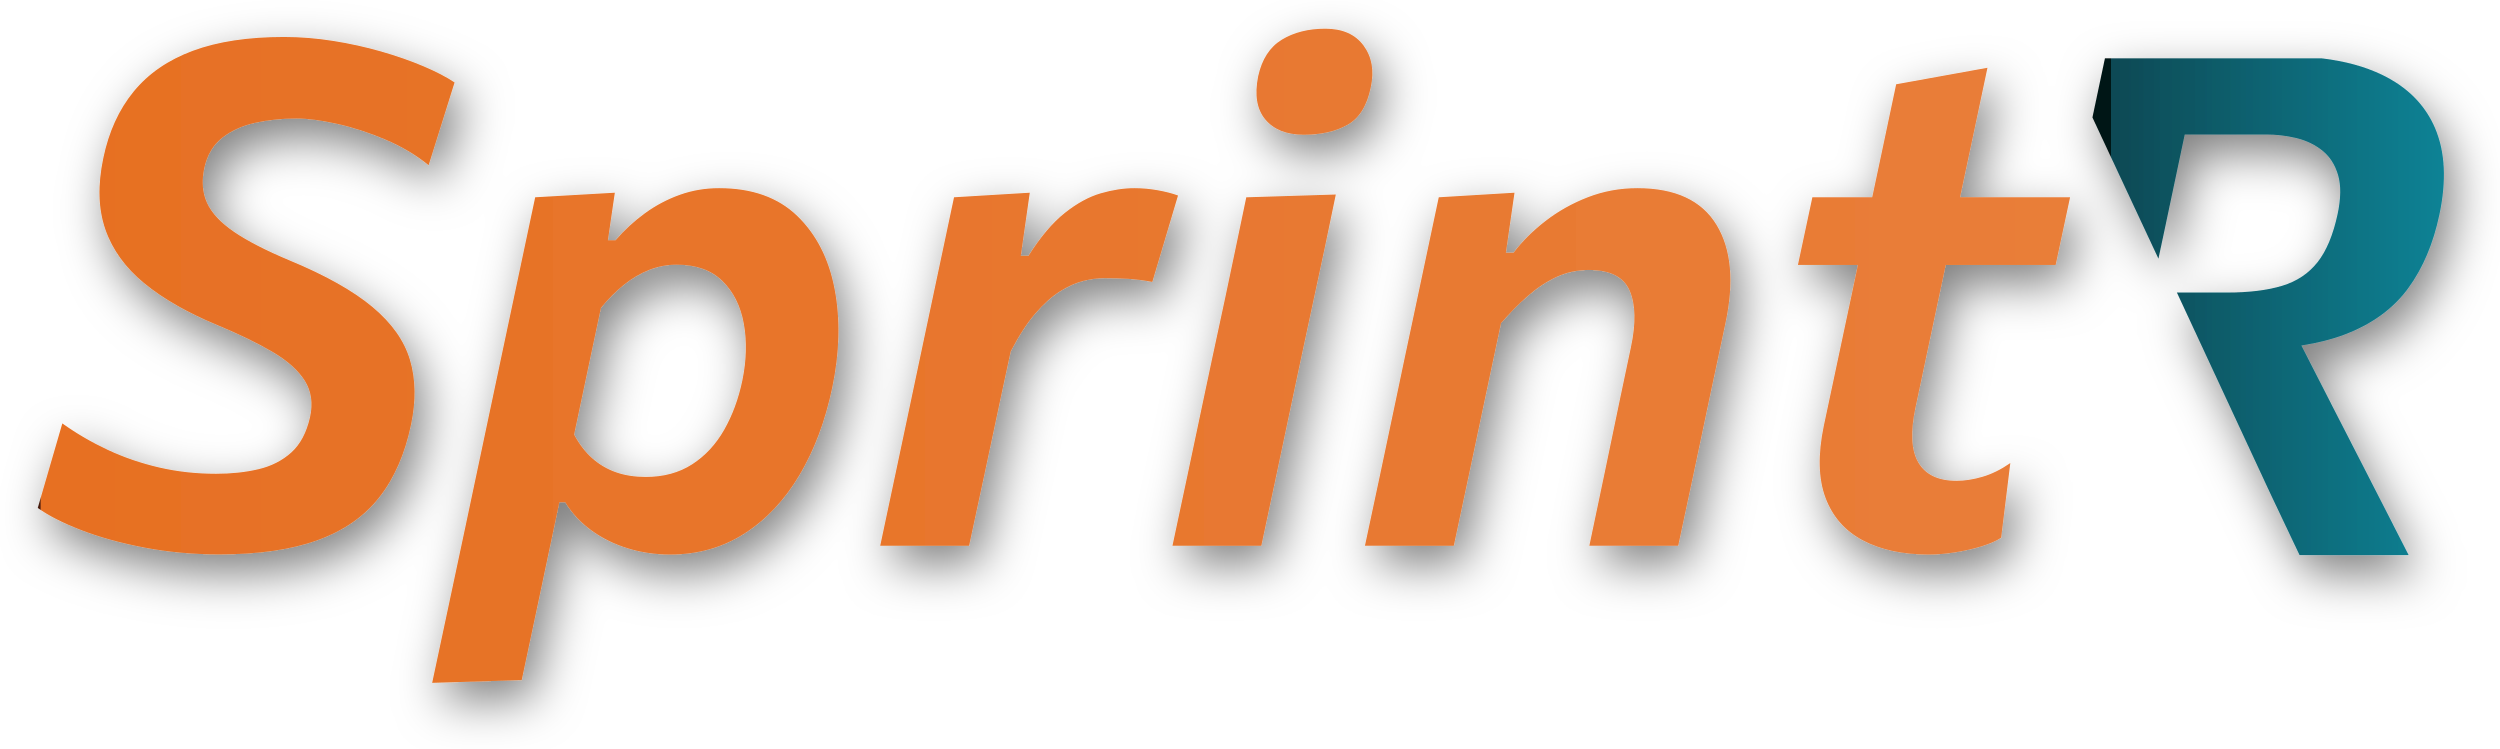
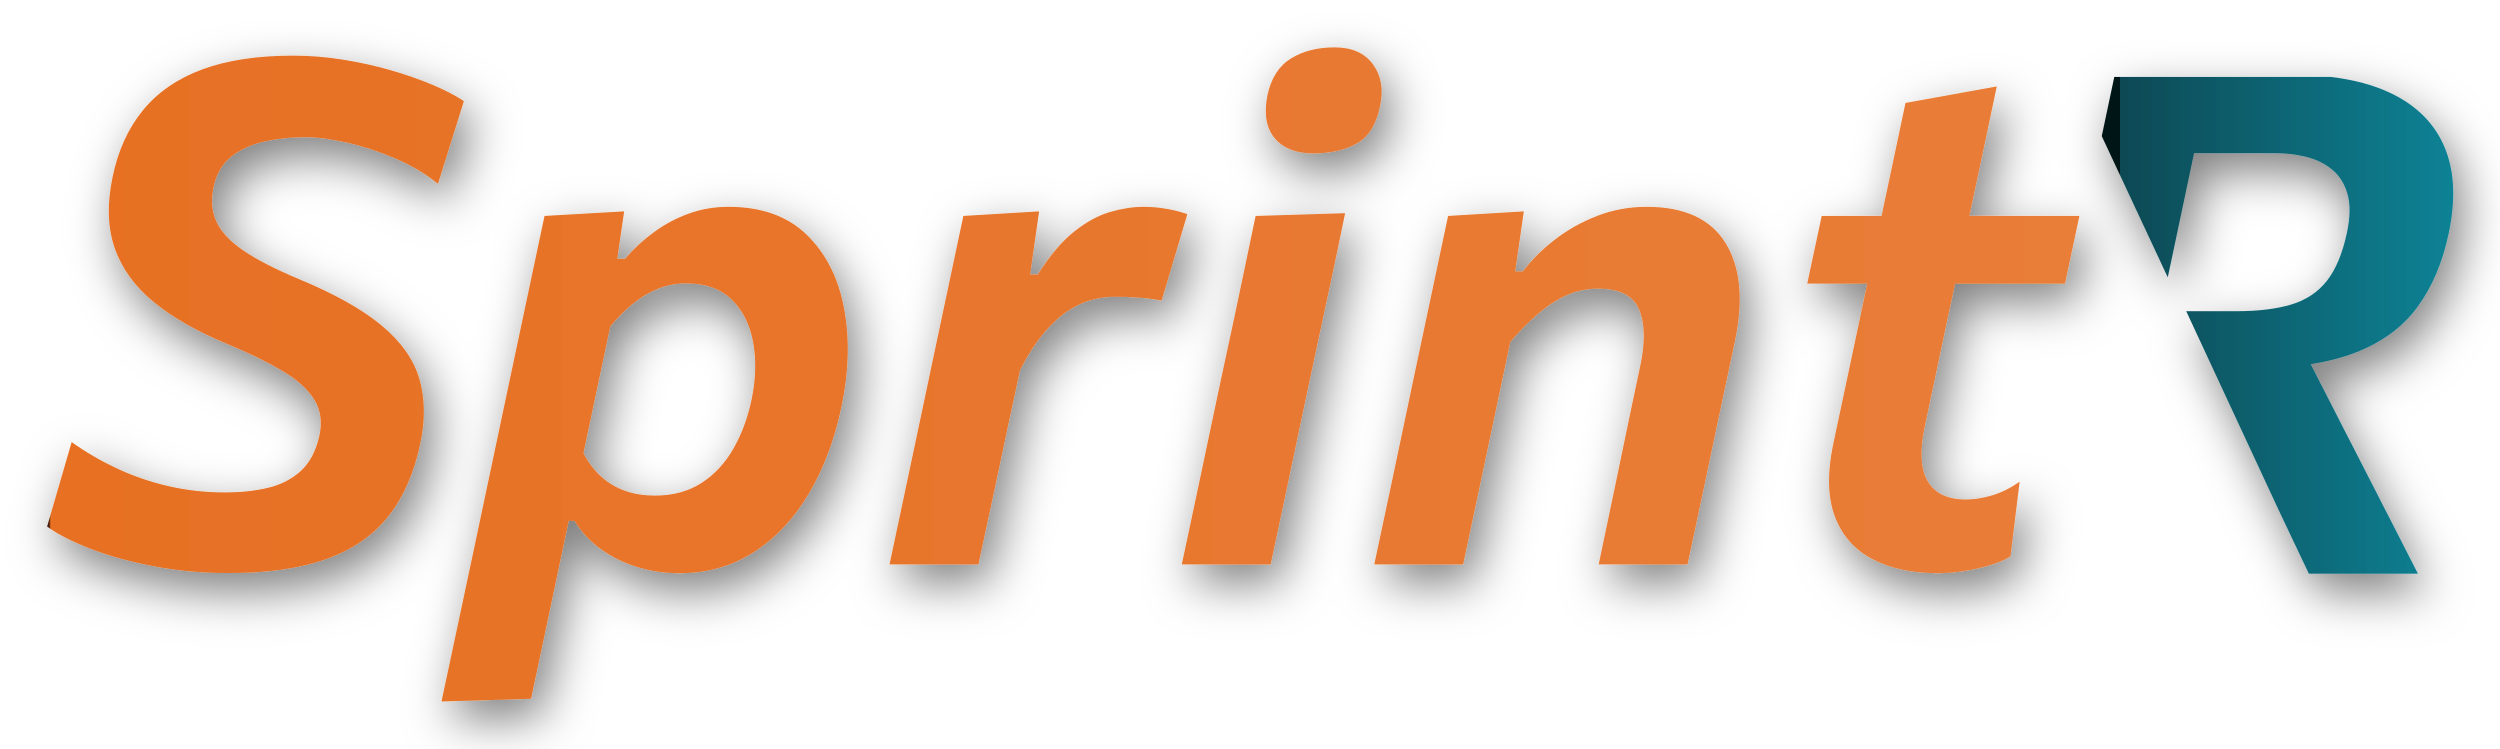
<svg xmlns="http://www.w3.org/2000/svg" width="2144px" height="642px" viewBox="0 0 2144 642" version="1.1">
  <defs>
    <filter x="-2.5%" y="-8.6%" width="106.2%" height="121.9%" filterUnits="objectBoundingBox" id="filter-1">
      <feOffset dx="8" dy="16" in="SourceAlpha" result="shadowOffsetOuter1" />
      <feGaussianBlur stdDeviation="20" in="shadowOffsetOuter1" result="shadowBlurOuter1" />
      <feColorMatrix values="0 0 0 0 0   0 0 0 0 0   0 0 0 0 0  0 0 0 0.5 0" type="matrix" in="shadowBlurOuter1" result="shadowMatrixOuter1" />
      <feMerge>
        <feMergeNode in="shadowMatrixOuter1" />
        <feMergeNode in="SourceGraphic" />
      </feMerge>
    </filter>
    <linearGradient x1="0.482%" y1="45.437%" x2="100.482%" y2="45.437%" id="linearGradient-2">
      <stop stop-color="#451C07" offset="0%" />
      <stop stop-color="#E77023" offset="0.082%" />
      <stop stop-color="#E97E39" offset="100%" />
    </linearGradient>
    <linearGradient x1="102.373%" y1="55.479%" x2="5.412%" y2="55.479%" id="linearGradient-3">
      <stop stop-color="#0A8497" offset="0%" />
      <stop stop-color="#0A4954" offset="100%" />
      <stop stop-color="#011415" offset="100%" />
    </linearGradient>
  </defs>
  <g id="Page-1" stroke="none" stroke-width="1" fill="none" fill-rule="evenodd">
-     <g id="Group" filter="url(#filter-1)" transform="translate(24, 22)">
+     <g id="Group" filter="url(#filter-1)" transform="translate(32, 38)">
      <path d="M592.674,139.367 C620.949,139.367 643.3,147.316 659.73,163.216 C676.159,179.116 686.842,200.065 691.78,226.064 C696.717,252.064 696.034,280.165 689.731,310.367 C683.731,338.863 674.361,363.841 661.619,385.3 C648.877,406.758 633.137,423.494 614.398,435.506 C595.659,447.518 574.394,453.524 550.6,453.524 C538.123,453.524 526.143,451.778 514.662,448.286 C503.181,444.794 492.799,439.705 483.515,433.019 C474.23,426.334 466.648,418.199 460.767,408.615 L455.648,408.615 L450.108,435.117 C445.411,457.601 440.939,478.813 436.692,498.753 C432.446,518.693 428.022,539.508 423.422,561.198 L346.62,563.612 C351.219,541.922 355.769,520.578 360.267,499.58 C364.765,478.582 369.616,455.781 374.819,431.175 L405.563,285.829 C409.97,264.998 414.648,242.932 419.6,219.631 C424.551,196.33 429.675,172.181 434.972,147.185 L503.286,143.262 L497.314,184.084 L503.947,184.084 C511.55,175.266 519.975,167.505 529.221,160.802 C538.468,154.099 548.41,148.851 559.047,145.057 C569.684,141.263 580.893,139.367 592.674,139.367 Z M1680.459,36.099 C1677.256,51.311 1674.227,65.652 1671.373,79.122 C1668.518,92.592 1665.589,106.365 1662.584,120.441 L1662.272,121.903 C1660.603,129.725 1658.842,137.997 1656.99,146.719 L1656.89,147.186 L1751.309,147.185 L1738.916,205.206 L1644.599,205.206 L1618.694,327.551 C1614.209,348.669 1615.048,364.418 1621.208,374.797 C1627.369,385.177 1638.273,390.367 1653.919,390.367 C1660.9,390.367 1668.36,389.196 1676.297,386.856 C1684.234,384.515 1692.153,380.598 1700.053,375.104 L1692.178,439.129 C1688.068,441.832 1682.531,444.258 1675.566,446.407 C1668.6,448.555 1661.086,450.278 1653.024,451.577 C1644.962,452.875 1637.281,453.524 1629.981,453.524 C1607.738,453.524 1588.948,449.474 1573.613,441.375 C1558.277,433.275 1547.574,421.069 1541.504,404.757 C1535.434,388.445 1534.952,367.973 1540.058,343.343 C1543.146,329.006 1546.133,314.963 1549.02,301.215 C1551.908,287.467 1554.849,273.605 1557.844,259.631 C1560.84,245.656 1563.939,231.085 1567.142,215.919 L1567.543,214.017 C1568.08,211.474 1568.622,208.9 1569.171,206.295 L1569.399,205.206 L1517.891,205.206 L1530.28,147.185 L1581.62,147.186 L1581.936,145.704 C1584.885,131.863 1587.644,118.869 1590.213,106.724 C1594.066,88.505 1598.044,69.69 1602.147,50.278 Z M219.543,9.709 C233.499,9.709 247.614,10.846 261.889,13.119 C276.163,15.392 289.855,18.416 302.964,22.189 C316.073,25.962 328.078,30.154 338.98,34.763 C349.881,39.372 358.836,44.021 365.846,48.708 L343.585,119.656 C333.064,111.038 320.809,103.737 306.822,97.754 C292.835,91.772 278.955,87.244 265.182,84.17 C251.409,81.097 239.71,79.56 230.085,79.56 C217.991,79.56 206.375,80.763 195.234,83.167 C184.094,85.572 174.588,89.826 166.716,95.929 C158.844,102.032 153.679,110.677 151.22,121.864 C148.76,133.251 149.532,143.316 153.535,152.058 C157.538,160.8 165.297,169.089 176.813,176.927 C188.328,184.764 204.228,192.926 224.512,201.414 C255.205,214.126 278.834,227.4 295.399,241.238 C311.964,255.075 322.692,270.215 327.582,286.658 C332.473,303.102 332.793,321.537 328.543,341.965 C323.256,367.183 314.151,388.012 301.228,404.452 C288.304,420.892 270.621,433.162 248.178,441.262 C225.735,449.362 197.678,453.412 164.007,453.412 C141.861,453.412 120.637,451.492 100.336,447.653 C80.035,443.814 61.908,438.826 45.955,432.687 C30.002,426.548 17.482,420.178 8.395,413.579 L29.451,341.116 C41.522,349.732 54.501,357.289 68.387,363.789 C82.272,370.289 96.994,375.335 112.551,378.927 C128.109,382.519 144.337,384.315 161.237,384.315 C174.436,384.315 186.561,383.013 197.611,380.408 C208.66,377.804 218.045,373.035 225.763,366.102 C233.482,359.17 238.846,349.115 241.855,335.937 C244.514,323.95 243.046,313.489 237.451,304.555 C231.856,295.621 222.674,287.381 209.906,279.836 C197.137,272.291 181.416,264.64 162.741,256.884 C137.073,246.259 116.124,234.303 99.895,221.016 C83.666,207.729 72.501,192.333 66.401,174.829 C60.302,157.325 59.695,136.937 64.583,113.666 C69.251,91.119 77.907,72.1 90.551,56.609 C103.194,41.117 120.149,29.427 141.416,21.54 C162.683,13.653 188.725,9.709 219.543,9.709 Z M948.819,139.367 C955.509,139.367 962.201,139.966 968.895,141.164 C975.588,142.363 981.383,143.862 986.28,145.662 L964.212,219.732 C956.609,218.344 949.63,217.453 943.276,217.058 C936.921,216.662 930.185,216.465 923.066,216.465 C917.485,216.465 911.482,217.26 905.057,218.851 C898.632,220.441 891.911,223.447 884.892,227.867 C877.873,232.287 870.809,238.641 863.698,246.928 C856.587,255.215 849.604,266.007 842.748,279.304 L834.057,319.775 C829.261,342.555 824.739,363.84 820.492,383.628 C816.245,403.417 811.772,424.208 807.072,446.001 L730.869,446.001 C735.466,424.411 739.889,403.569 744.137,383.476 C748.385,363.383 753.161,340.833 758.464,315.828 L764.764,285.979 C769.17,265.148 773.848,243.057 778.798,219.706 C783.748,196.355 788.873,172.181 794.172,147.185 L859.149,143.262 L851.401,197.5 L858.038,197.5 C868.235,181.316 878.575,169.053 889.059,160.713 C899.543,152.373 909.852,146.73 919.984,143.785 C930.117,140.839 939.728,139.367 948.819,139.367 Z M1121.6,144.809 C1118.6,159.608 1115.6,174.058 1112.6,188.158 C1109.6,202.257 1106.4,217.157 1103,232.856 C1099.6,248.556 1095.8,266.306 1091.6,286.105 L1085.3,315.804 C1080.101,340.604 1075.351,363.103 1071.051,383.303 C1066.751,403.502 1062.301,424.402 1057.701,446.001 L981.503,446.001 C986.103,424.402 990.553,403.502 994.853,383.303 C999.153,363.103 1003.902,340.604 1009.102,315.804 L1015.402,286.105 C1019.602,266.706 1023.352,249.256 1026.652,233.756 C1029.952,218.257 1033.052,203.507 1035.952,189.508 C1038.852,175.508 1041.802,161.408 1044.801,147.209 Z M1380.151,139.367 C1412.641,139.367 1435.258,149.818 1448.003,170.721 C1460.748,191.623 1463.324,219.768 1455.73,255.154 C1453.93,263.557 1451.953,272.87 1449.798,283.094 C1447.644,293.317 1445.315,304.228 1442.812,315.828 C1437.712,340.433 1432.988,362.858 1428.639,383.101 C1424.291,403.344 1419.819,424.311 1415.222,446.001 L1339.019,446.001 C1343.616,424.211 1347.988,403.396 1352.134,383.556 C1356.281,363.716 1360.703,342.454 1365.4,319.77 L1374.676,275.788 C1379.054,255.298 1378.713,239.126 1373.652,227.271 C1368.591,215.417 1356.917,209.49 1338.63,209.49 C1328.599,209.49 1319.288,211.501 1310.698,215.523 C1302.107,219.544 1293.912,224.982 1286.113,231.835 C1278.313,238.688 1270.686,246.436 1263.233,255.079 L1249.607,319.475 C1244.814,342.355 1240.293,363.741 1236.044,383.631 C1231.796,403.521 1227.373,424.311 1222.777,446.001 L1146.574,446.001 C1151.171,424.311 1155.643,403.319 1159.992,383.026 C1164.34,362.733 1169.065,340.333 1174.168,315.828 L1180.468,285.829 C1184.874,265.101 1189.552,243.061 1194.502,219.708 C1199.452,196.356 1204.577,172.181 1209.877,147.185 L1274.853,143.262 L1267.405,194.828 L1274.043,194.828 C1281.349,185.103 1290.45,176.02 1301.347,167.58 C1312.243,159.14 1324.383,152.327 1337.768,147.143 C1351.152,141.959 1365.279,139.367 1380.151,139.367 Z M556.305,204.943 C548.252,204.943 540.448,206.41 532.894,209.345 C525.339,212.279 518.111,216.505 511.208,222.022 C504.305,227.539 497.678,234.175 491.328,241.931 L468.318,350.707 C472.684,358.941 477.895,365.738 483.953,371.097 C490.011,376.456 496.838,380.452 504.434,383.085 C512.031,385.717 520.446,387.034 529.681,387.034 C545.09,387.034 558.388,383.426 569.577,376.211 C580.766,368.995 589.917,359.142 597.031,346.652 C604.145,334.162 609.344,320.054 612.629,304.33 C616.207,286.93 616.63,270.67 613.899,255.548 C611.168,240.427 605.058,228.212 595.571,218.904 C586.084,209.597 572.995,204.943 556.305,204.943 Z M1112.6,2.612 C1127.399,2.612 1138.349,7.462 1145.449,17.162 C1152.549,26.862 1154.599,38.711 1151.599,52.711 C1148.399,68.511 1141.749,79.26 1131.649,84.96 C1121.55,90.66 1109,93.51 1094,93.51 C1079.401,93.51 1068.451,89.16 1061.151,80.46 C1053.851,71.761 1051.801,59.411 1055.001,43.411 C1058.201,28.812 1064.951,18.362 1075.251,12.062 C1085.55,5.762 1098,2.612 1112.6,2.612 Z" id="Combined-Shape" fill="url(#linearGradient-2)" />
      <path d="M1966.917,27.999 C1986.867,30.36 2004.135,35.054 2018.723,42.084 C2040.685,52.666 2055.927,68.04 2064.449,88.205 C2072.97,108.37 2074.178,132.923 2068.072,161.863 C2062.838,186.787 2053.905,207.892 2041.274,225.177 C2028.643,242.463 2010.778,255.581 1987.679,264.533 L1986.88,264.84 C1976.188,268.907 1964.085,272.008 1950.568,274.145 L1949.639,274.29 L1978.191,330.14 C1984.979,343.358 1992.204,357.439 1999.868,372.382 C2007.532,387.326 2015.005,401.914 2022.288,416.148 C2029.571,430.382 2036.015,442.999 2041.621,453.999 L1948.07,453.999 C1939.874,436.774 1932.059,420.304 1924.626,404.587 L1921.875,398.761 L1842.906,228.892 L1885.775,228.892 C1904.553,228.892 1920.287,226.98 1932.979,223.155 C1945.671,219.33 1955.843,212.578 1963.494,202.898 C1971.146,193.219 1976.891,179.445 1980.732,161.577 C1983.591,148.061 1983.717,136.887 1981.109,128.053 C1978.502,119.218 1974.045,112.267 1967.739,107.198 C1961.432,102.13 1954.057,98.554 1945.612,96.471 L1944.555,96.216 C1936.438,94.304 1928.051,93.347 1919.393,93.347 L1849.623,93.348 L1849.054,96.035 C1848.214,99.994 1847.379,103.932 1846.549,107.85 C1841.841,130.049 1836.668,154.528 1831.031,181.287 L1827.072,199.84 L1770.48,78.731 C1773.865,62.786 1777.325,46.409 1780.861,29.601 L1781.198,28 L1966.917,27.999 Z" id="Combined-Shape" fill="url(#linearGradient-3)" />
    </g>
  </g>
</svg>
